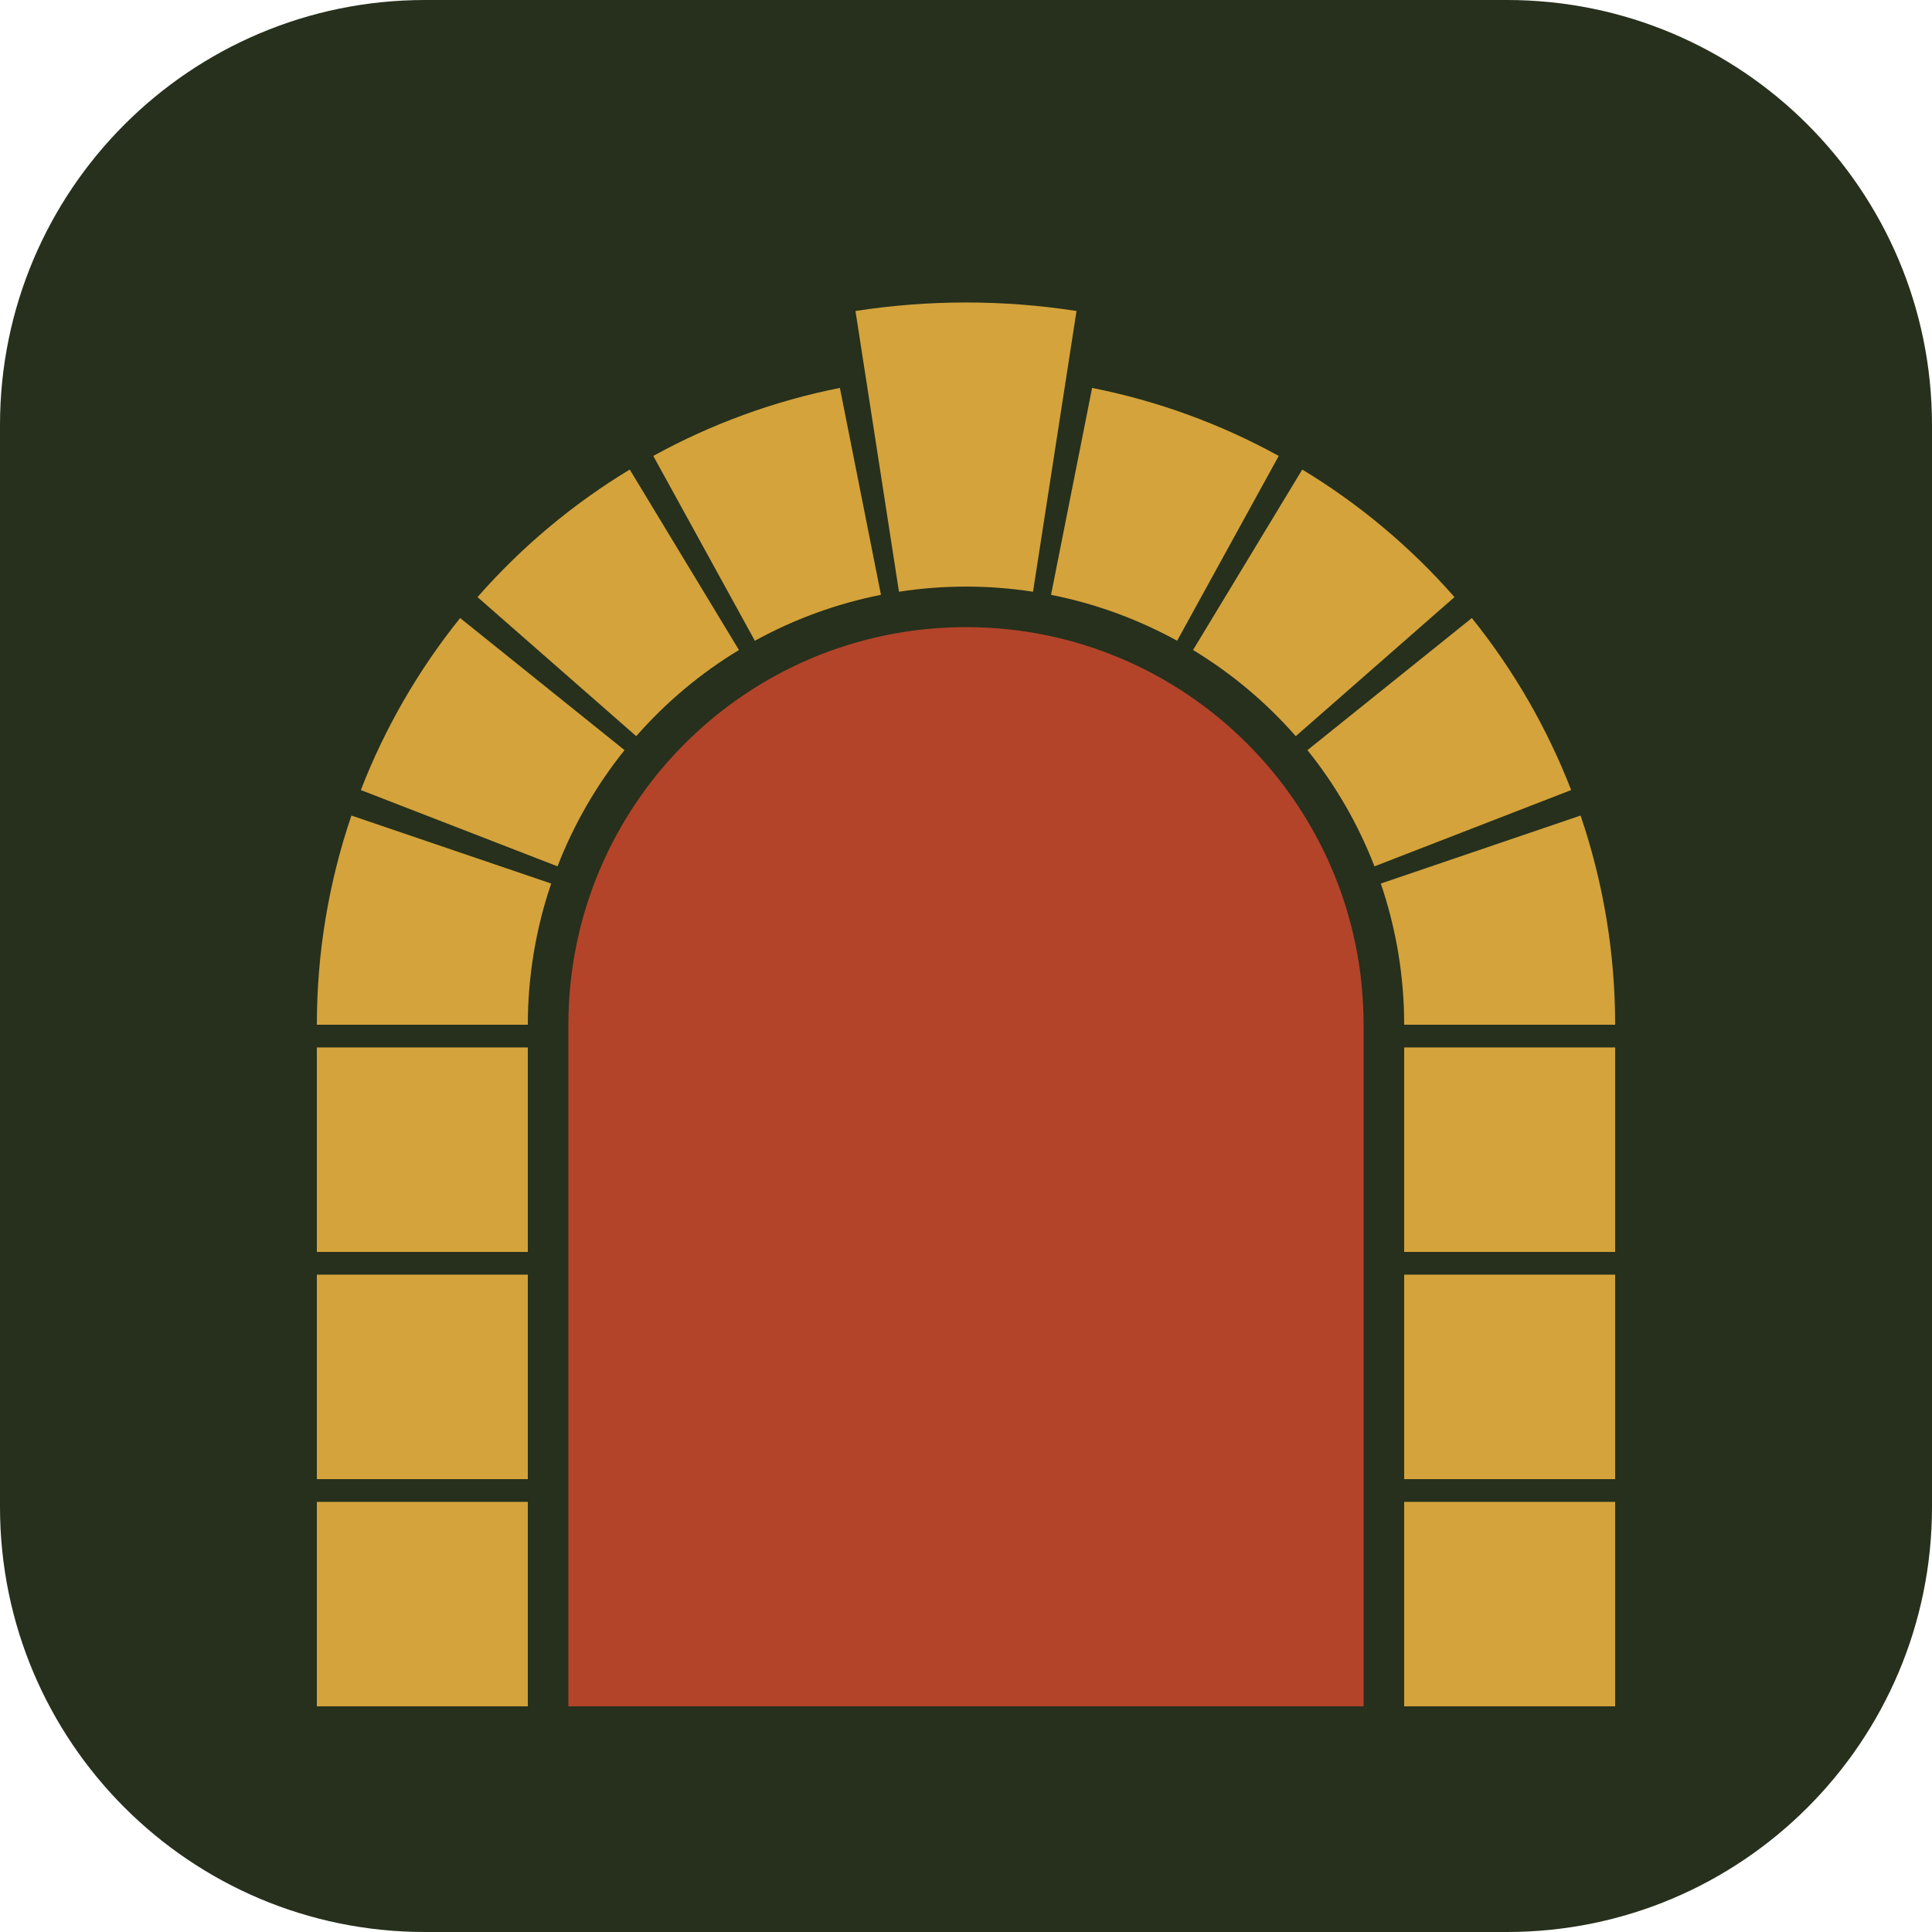
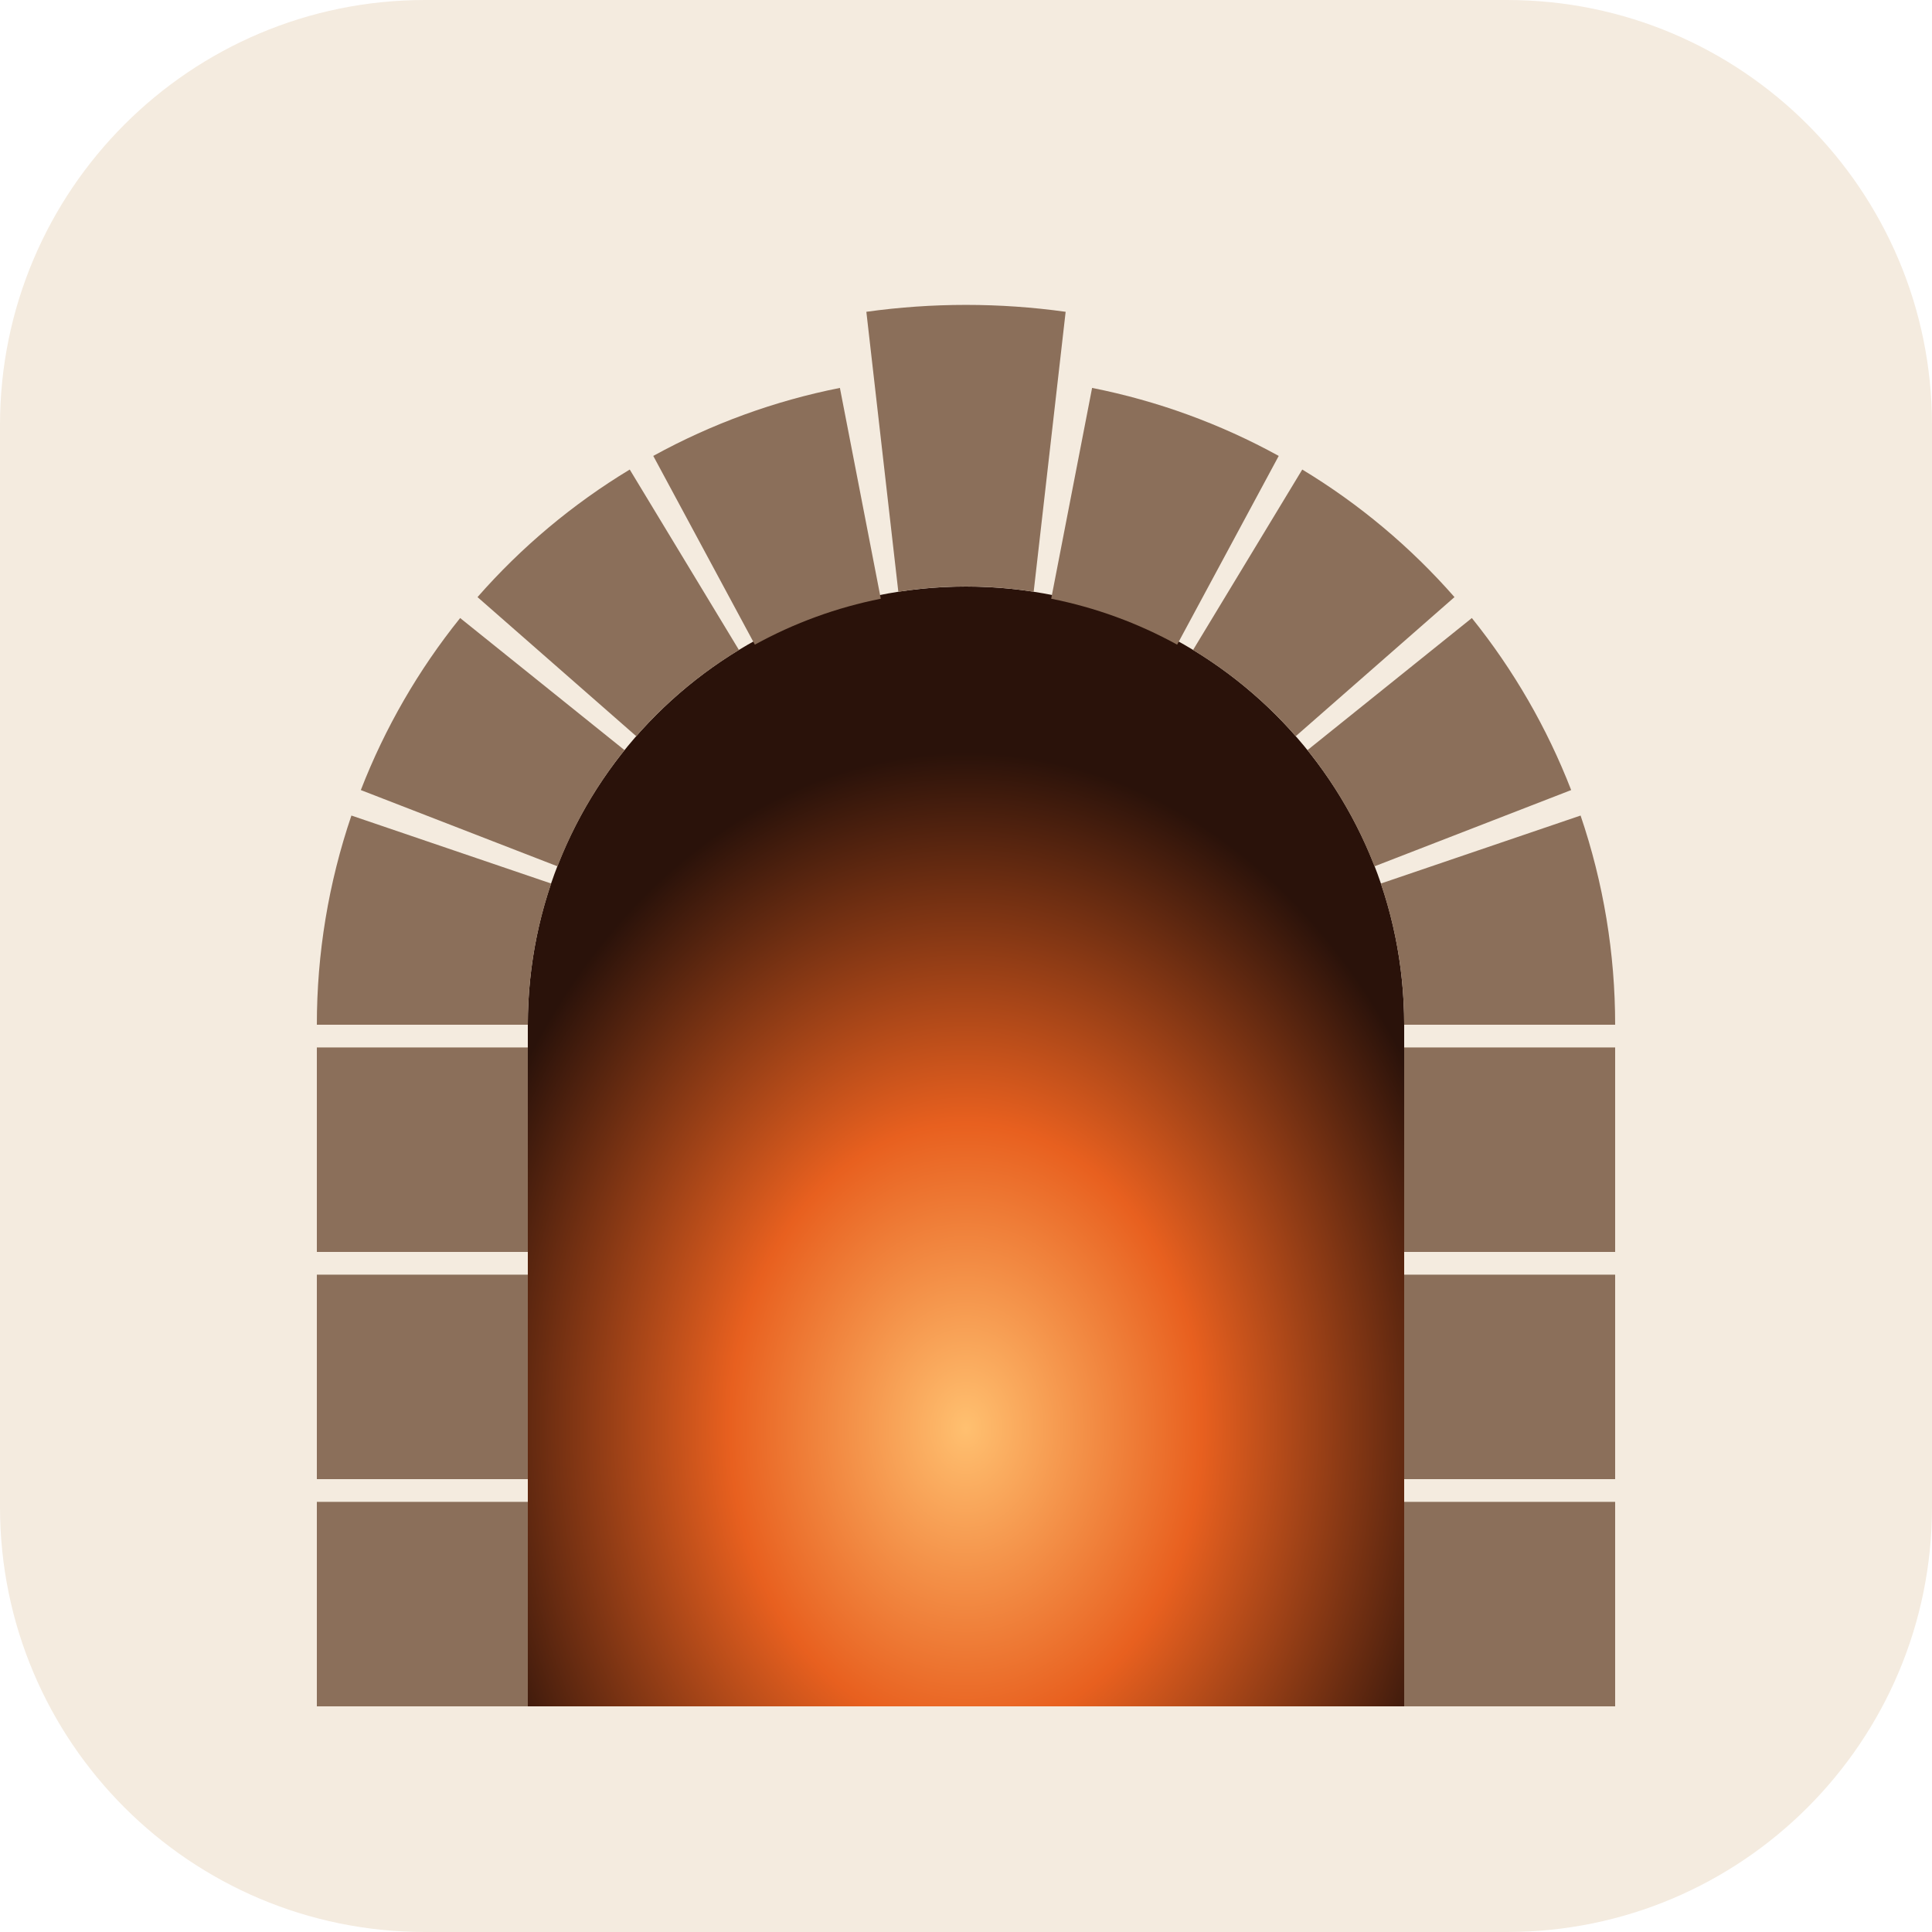
<svg xmlns="http://www.w3.org/2000/svg" viewBox="0 0 100 100">
-   <rect width="100" height="100" rx="22" fill="#26301c" />
+   <defs>
+     <radialGradient id="g" cx=".5" cy=".75" r=".6">
+       <stop offset="0" stop-color="#ffc070" />
+       <stop offset=".45" stop-color="#e8601f" />
+       <stop offset="1" stop-color="#2a120a" />
+     </radialGradient>
+   </defs>
+   <rect width="100" height="100" rx="22" fill="#f4ebdf" />
  <g transform="translate(8 6) scale(.84)">
-     <path fill="#d4a33b" d="M10.00 56.00A40.0 40.0 0 0 1 12.13 43.11L24.44 47.30A27.0 27.0 0 0 0 23.00 56.00ZM12.71 41.54A40.0 40.0 0 0 1 18.83 30.94L28.96 39.08A27.0 27.0 0 0 0 24.83 46.24ZM19.90 29.65A40.0 40.0 0 0 1 29.28 21.79L36.01 32.91A27.0 27.0 0 0 0 29.68 38.22ZM30.73 20.95A40.0 40.0 0 0 1 42.23 16.76L44.76 29.51A27.0 27.0 0 0 0 36.99 32.34ZM43.19 12.02A44.5 44.5 0 0 1 56.81 12.02L54.13 29.32A27.0 27.0 0 0 0 45.87 29.32ZM57.77 16.76A40.0 40.0 0 0 1 69.27 20.95L63.01 32.34A27.0 27.0 0 0 0 55.24 29.51ZM70.72 21.79A40.0 40.0 0 0 1 80.10 29.65L70.32 38.22A27.0 27.0 0 0 0 63.99 32.91ZM81.17 30.94A40.0 40.0 0 0 1 87.29 41.54L75.17 46.24A27.0 27.0 0 0 0 71.04 39.08ZM87.87 43.11A40.0 40.0 0 0 1 90.00 56.00L77.00 56.00A27.0 27.0 0 0 0 75.56 47.30ZM10.0 57.4H23.0V70.0H10.0ZM77.0 57.4H90.0V70.0H77.0ZM10.0 71.4H23.0V84.0H10.0ZM77.0 71.4H90.0V84.0H77.0ZM10.0 85.4H23.0V98.0H10.0ZM77.0 85.4H90.0V98.0H77.0Z" />
-     <path fill="#c2462b" opacity=".9" d="M25.5 98V56.0A24.5 24.5 0 0 1 74.5 56.0V98Z" />
+     <path fill="url(#g)" d="M23 98V56A27 27 0 0 1 77 56V98Z" />
+     <path fill="#8b6f5a" d="M10.00 56.00A40.0 40.0 0 0 1 12.13 43.11L24.44 47.30A27.0 27.0 0 0 0 23.00 56.00ZM12.71 41.54A40.0 40.0 0 0 1 18.83 30.94L28.96 39.08A27.0 27.0 0 0 0 24.83 46.24ZM19.90 29.65A40.0 40.0 0 0 1 29.28 21.79L36.01 32.91A27.0 27.0 0 0 0 29.68 38.22ZM30.73 20.95A40.0 40.0 0 0 1 42.23 16.76L44.75 29.75A27.0 27.0 0 0 0 36.99 32.58ZM43.86 12.07A44.5 44.5 0 0 1 56.14 12.07L54.17 29.32A27.0 27.0 0 0 0 45.83 29.32ZM57.77 16.76A40.0 40.0 0 0 1 69.27 20.95L63.01 32.58A27.0 27.0 0 0 0 55.25 29.75ZM70.72 21.79A40.0 40.0 0 0 1 80.10 29.65L70.32 38.22A27.0 27.0 0 0 0 63.99 32.91ZM81.17 30.94A40.0 40.0 0 0 1 87.29 41.54L75.17 46.24A27.0 27.0 0 0 0 71.04 39.08ZM87.87 43.11A40.0 40.0 0 0 1 90.00 56.00L77.00 56.00A27.0 27.0 0 0 0 75.56 47.30ZM10.0 57.4H23.0V70.0H10.0ZM77.0 57.4H90.0V70.0H77.0ZM10.0 71.4H23.0V84.0H10.0ZM77.0 71.4H90.0V84.0H77.0ZM10.0 85.4H23.0V98.0H10.0ZM77.0 85.4H90.0V98.0H77.0Z" />
  </g>
</svg>
